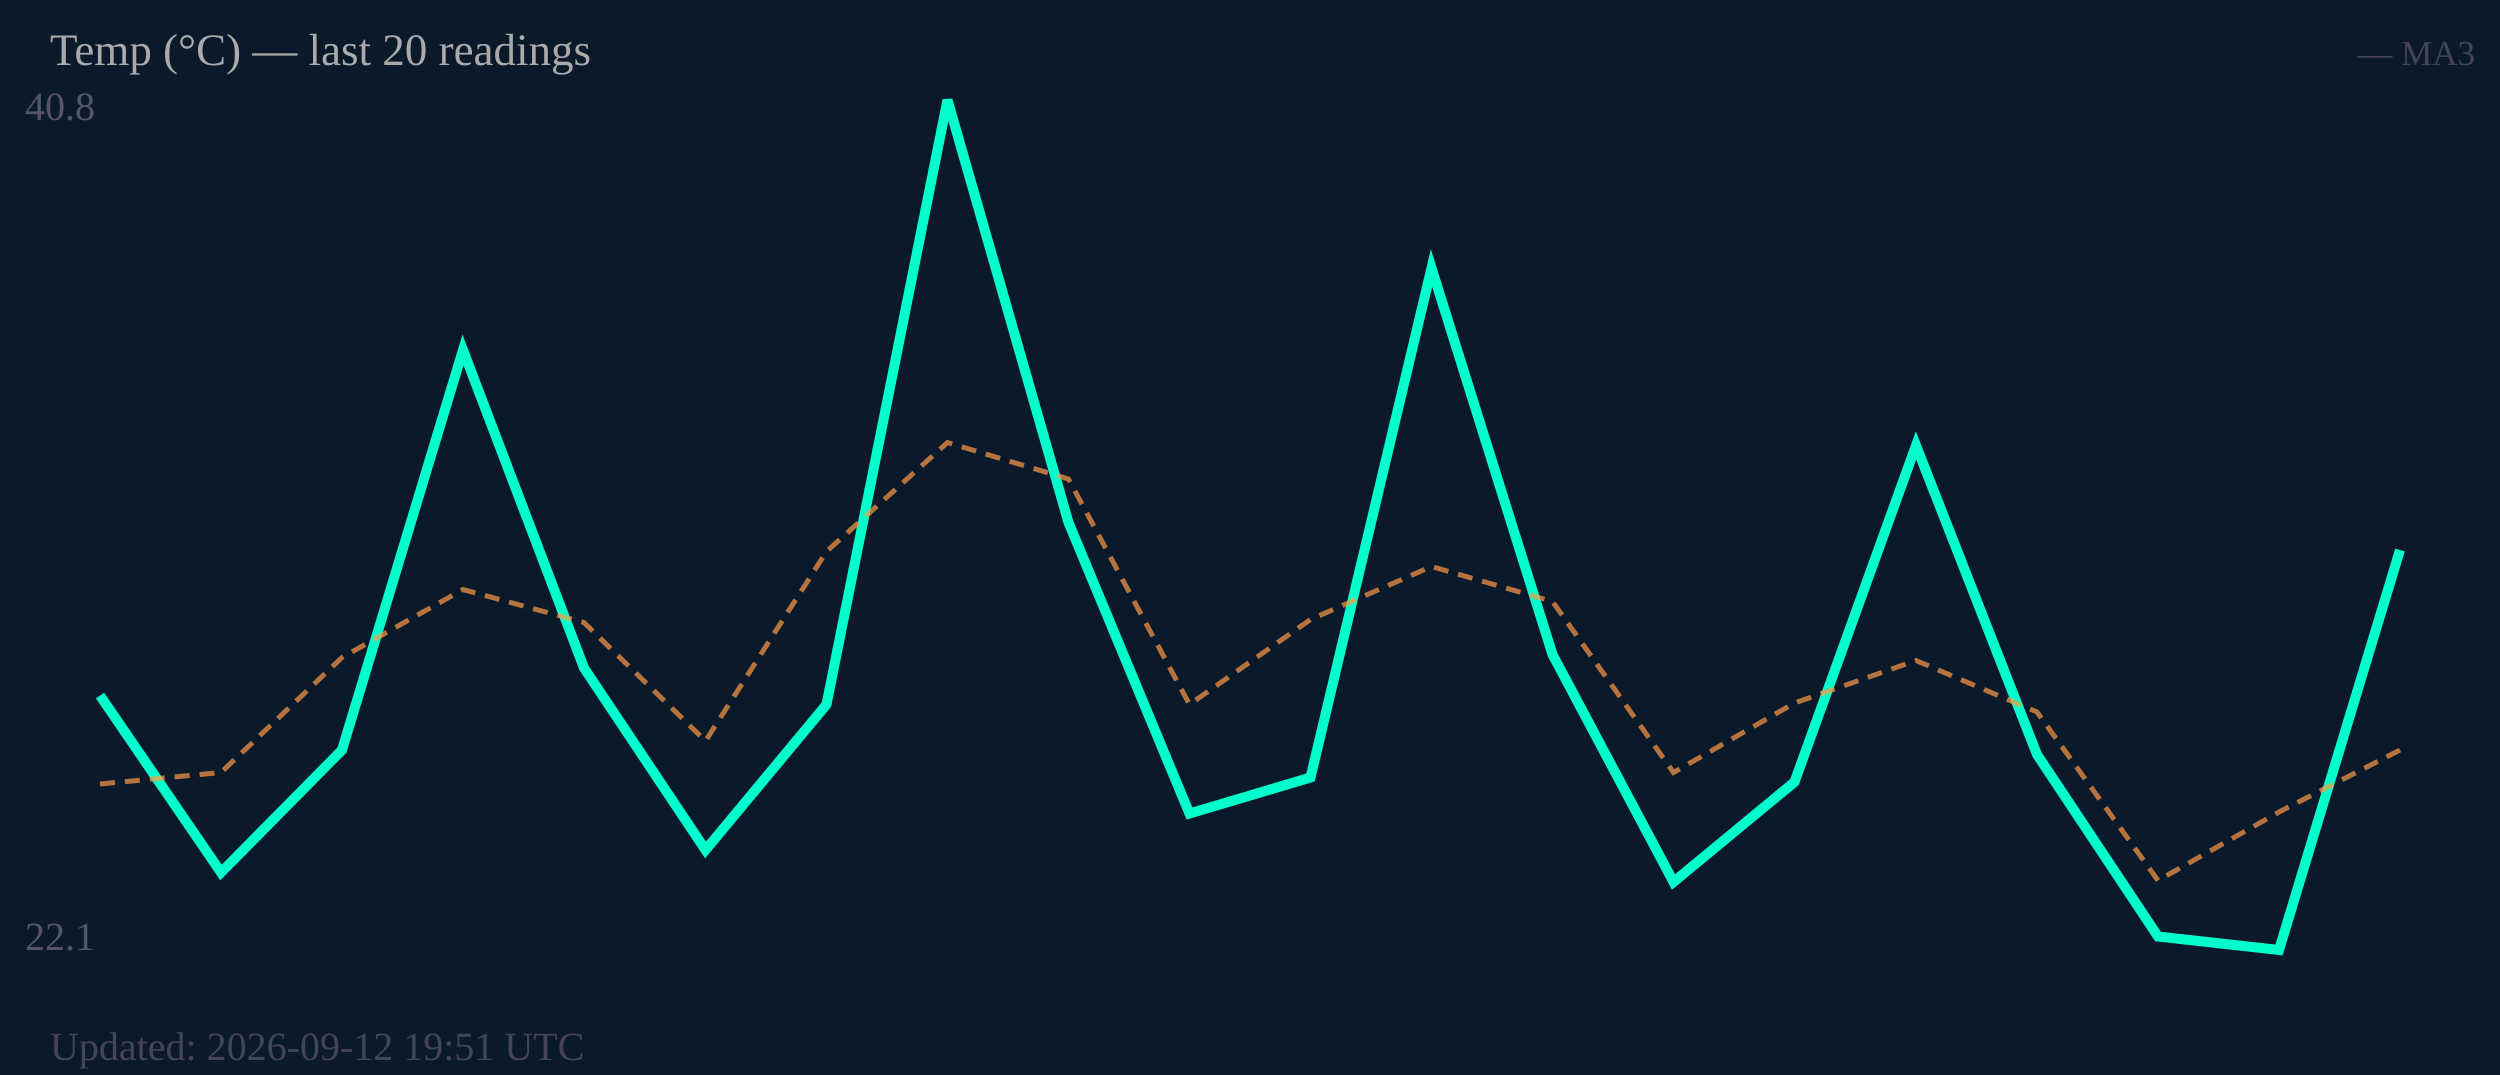
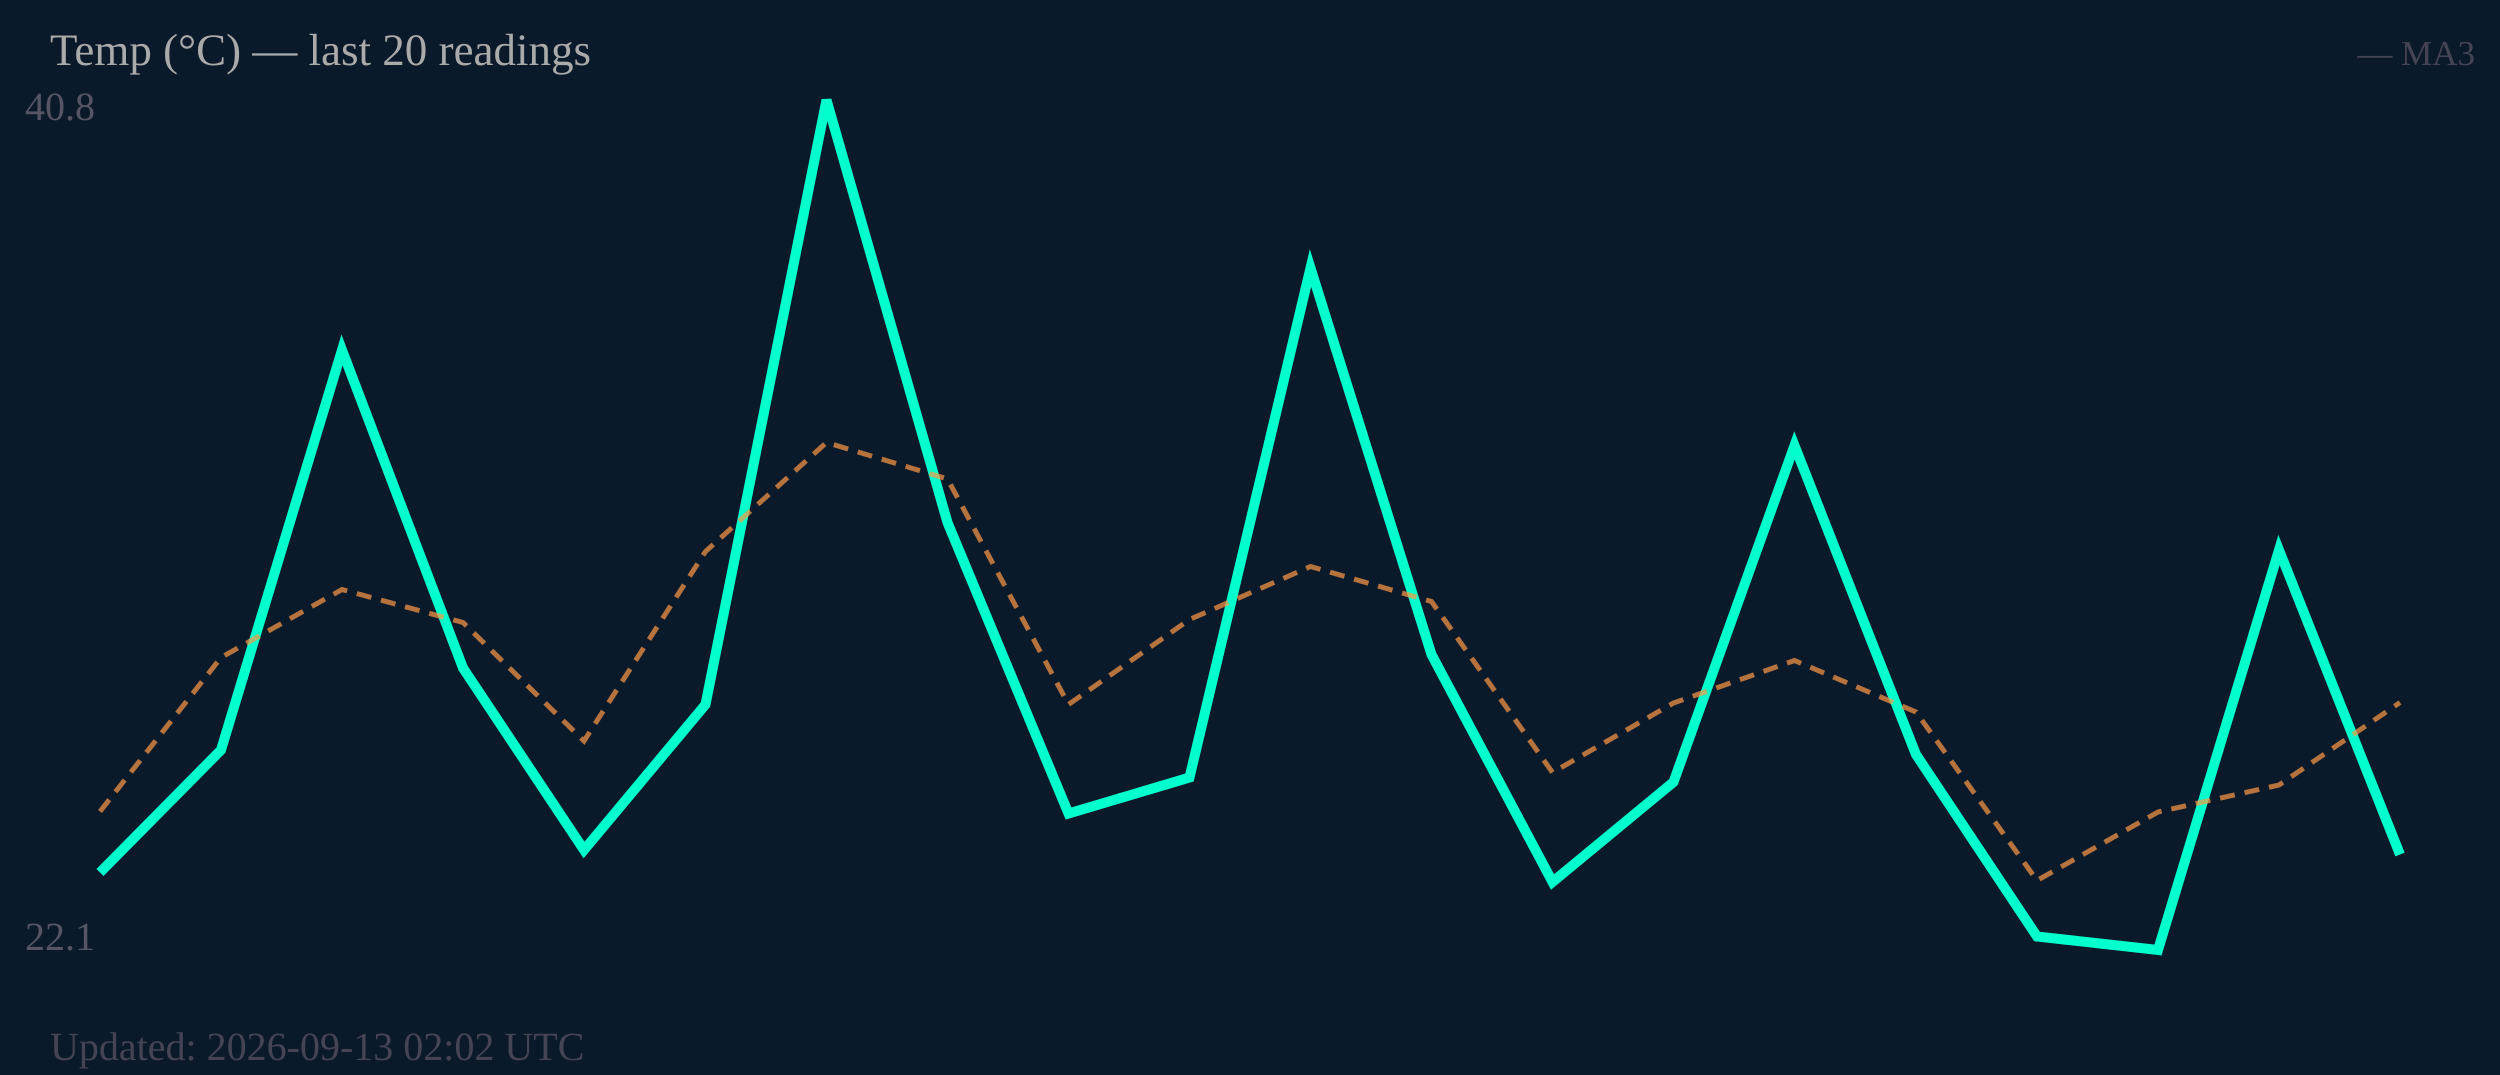
<svg xmlns="http://www.w3.org/2000/svg" width="500" height="215" viewBox="0 0 500 215">
  <rect width="500" height="215" fill="#0b1a2a" />
  <text x="5" y="24" font-size="8" fill="#556">40.8</text>
  <text x="5" y="190" font-size="8" fill="#556">22.1</text>
-   <polyline fill="none" stroke="#00ffcc" stroke-width="2" points="20.0,139.1 44.2,174.5 68.4,150.0 92.6,70.0 116.8,133.6 141.1,170.0 165.3,140.9 189.5,20.0 213.7,104.5 237.9,162.7 262.1,155.5 286.3,53.6 310.5,130.9 334.7,176.4 358.9,156.4 383.2,89.1 407.4,150.9 431.6,187.3 455.8,190.0 480.0,110.0" />
-   <polyline fill="none" stroke="#ff9944" stroke-width="1" stroke-dasharray="3,2" opacity="0.7" points="20.0,156.8 44.2,154.5 68.4,131.5 92.6,117.9 116.8,124.5 141.1,148.2 165.3,110.3 189.5,88.5 213.7,95.8 237.9,140.9 262.1,123.9 286.3,113.3 310.5,120.3 334.7,154.5 358.9,140.6 383.2,132.1 407.4,142.4 431.6,176.1 455.8,162.4 480.0,150.0" />
+   <polyline fill="none" stroke="#00ffcc" stroke-width="2" points="20.0,174.5 44.2,150.0 68.4,70.0 92.6,133.6 116.8,170.0 141.1,140.9 165.3,20.0 189.5,104.5 213.7,162.7 237.9,155.5 262.1,53.6 286.3,130.9 310.5,176.4 334.7,156.4 358.9,89.1 383.2,150.9 407.4,187.3 431.6,190.0 455.8,110.0 480.0,170.9" />
+   <polyline fill="none" stroke="#ff9944" stroke-width="1" stroke-dasharray="3,2" opacity="0.7" points="20.0,162.3 44.2,131.5 68.4,117.9 92.6,124.5 116.8,148.2 141.1,110.3 165.3,88.5 189.5,95.8 213.7,140.9 237.9,123.9 262.1,113.3 286.3,120.3 310.5,154.5 334.7,140.6 358.9,132.1 383.2,142.4 407.4,176.1 431.6,162.4 455.8,157.0 480.0,140.5" />
  <text x="10" y="13" font-size="9" fill="#aaa">Temp (°C) — last 20 readings</text>
  <text x="495" y="13" font-size="7" fill="#445" text-anchor="end">— MA3</text>
-   <text x="10" y="212" font-size="8" fill="#445">Updated: 2026-09-12 19:51 UTC</text>
+   <text x="10" y="212" font-size="8" fill="#445">Updated: 2026-09-13 02:02 UTC</text>
</svg>
